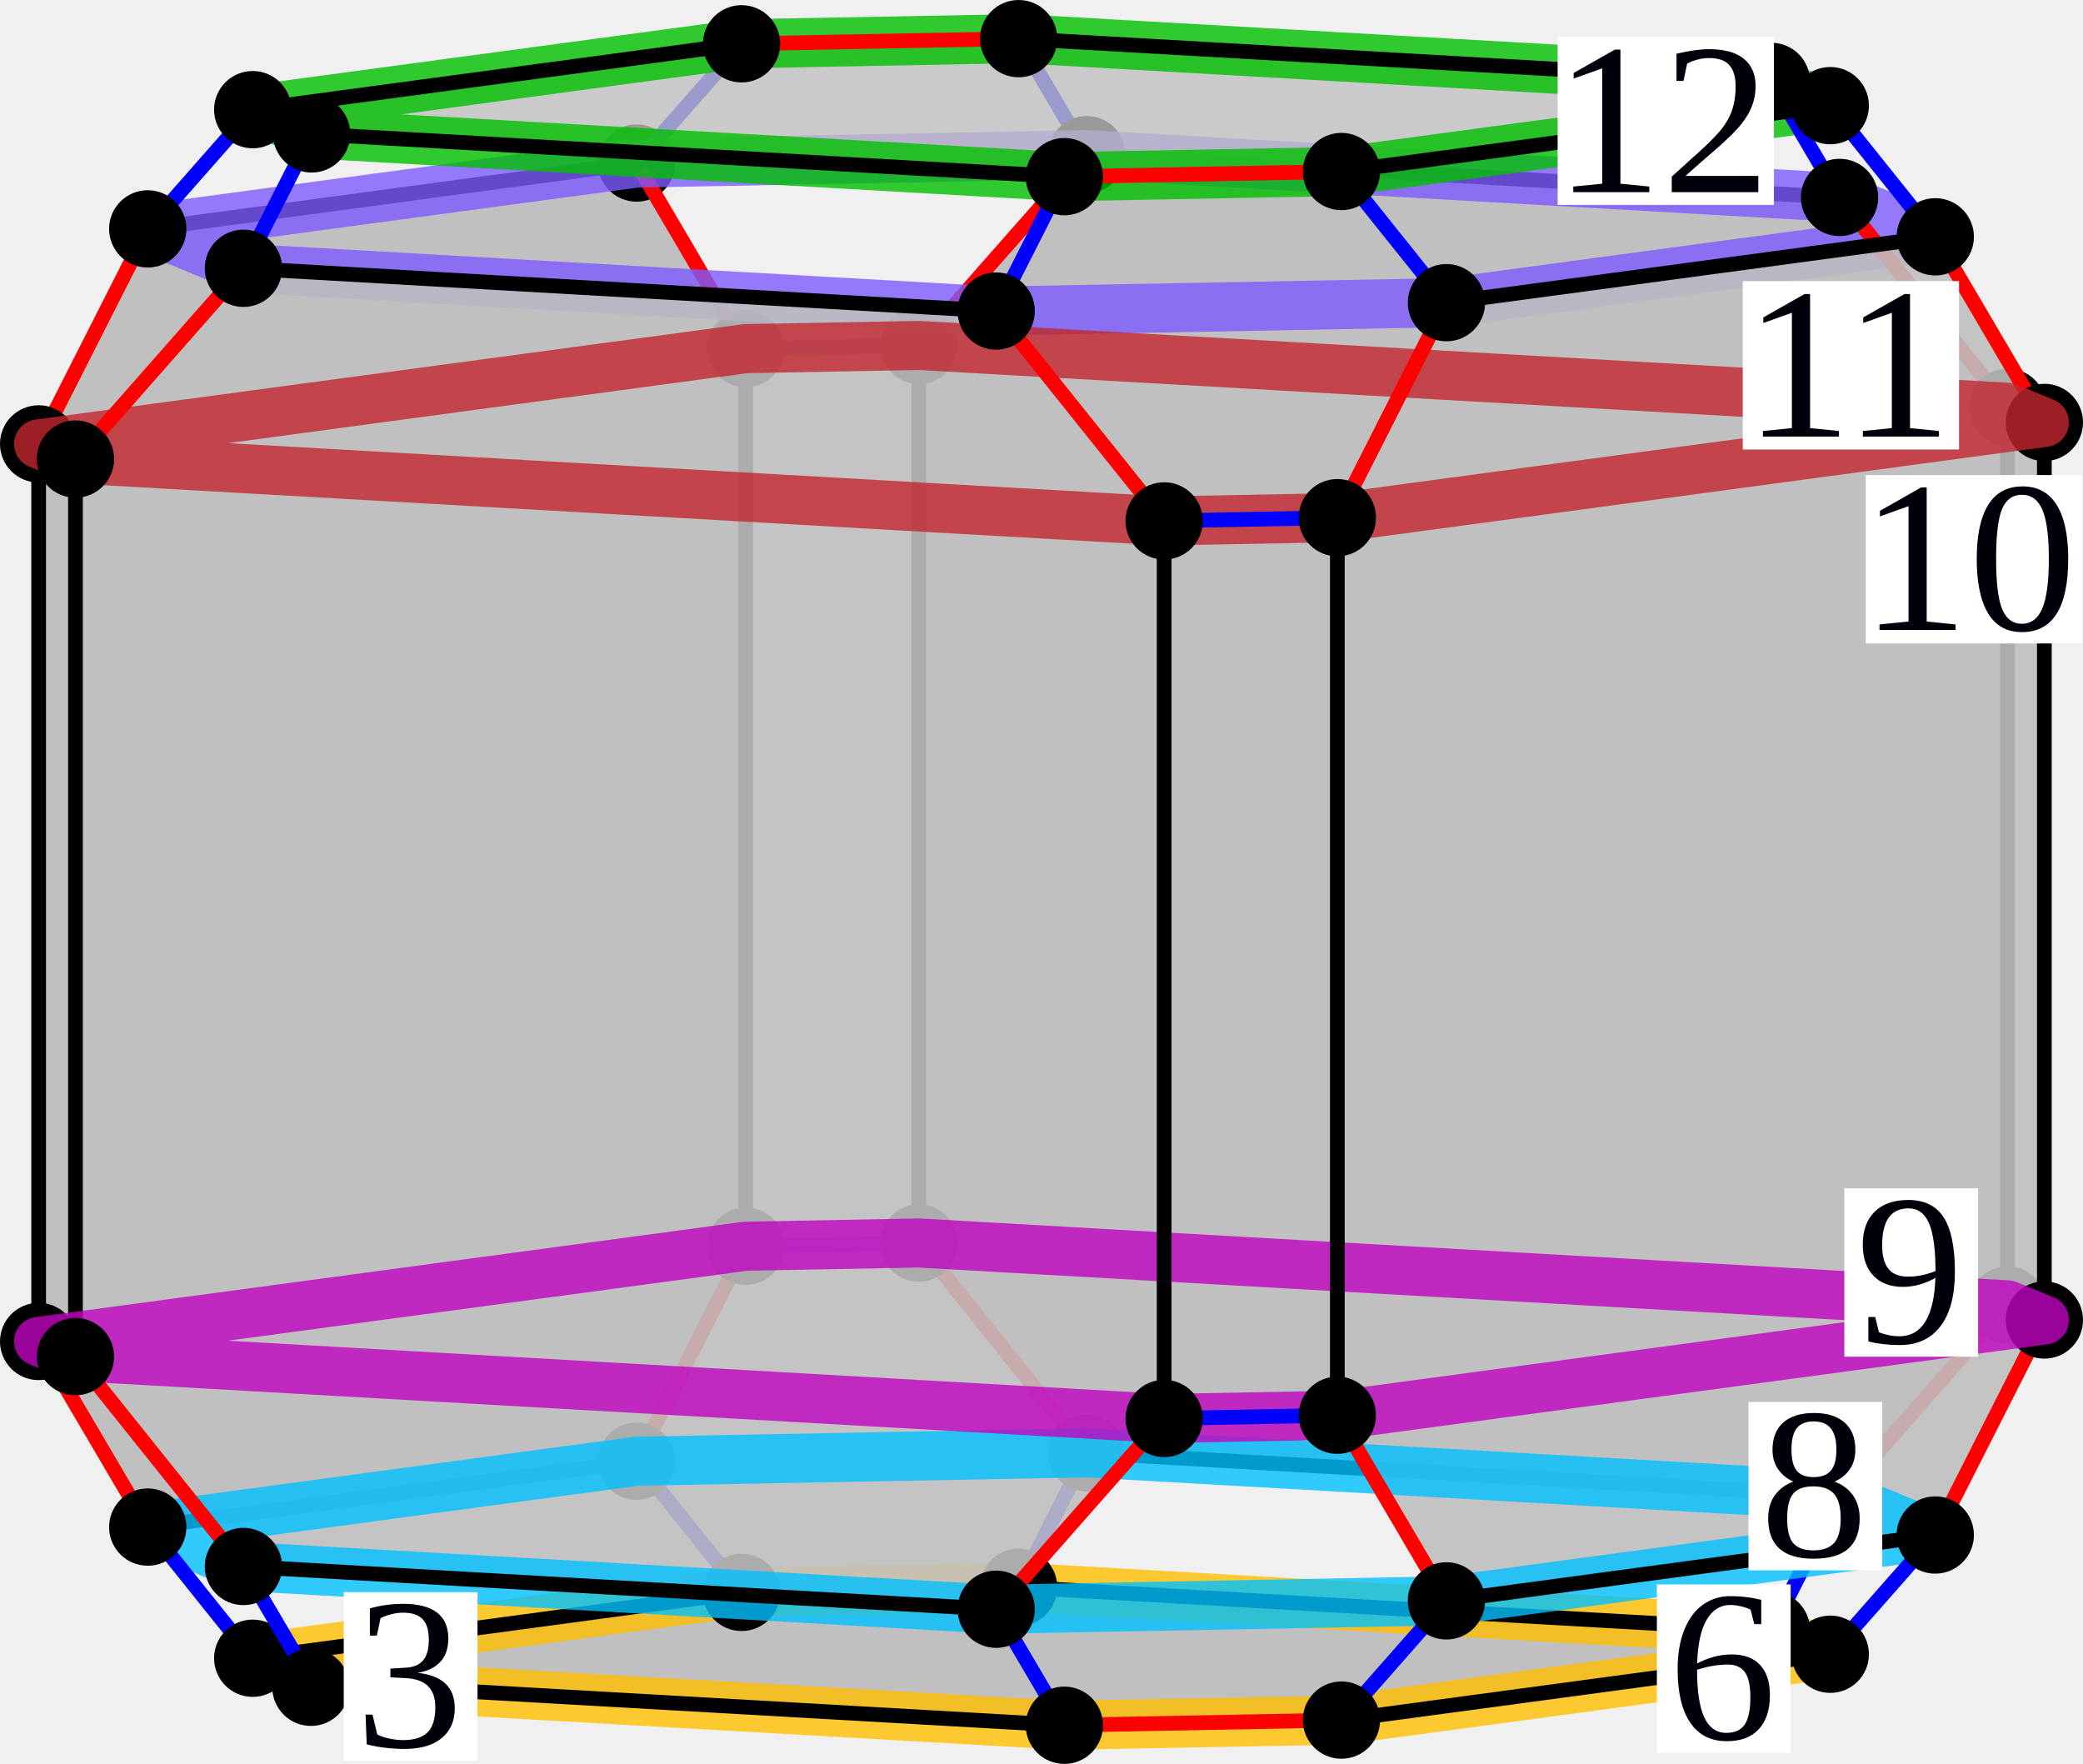
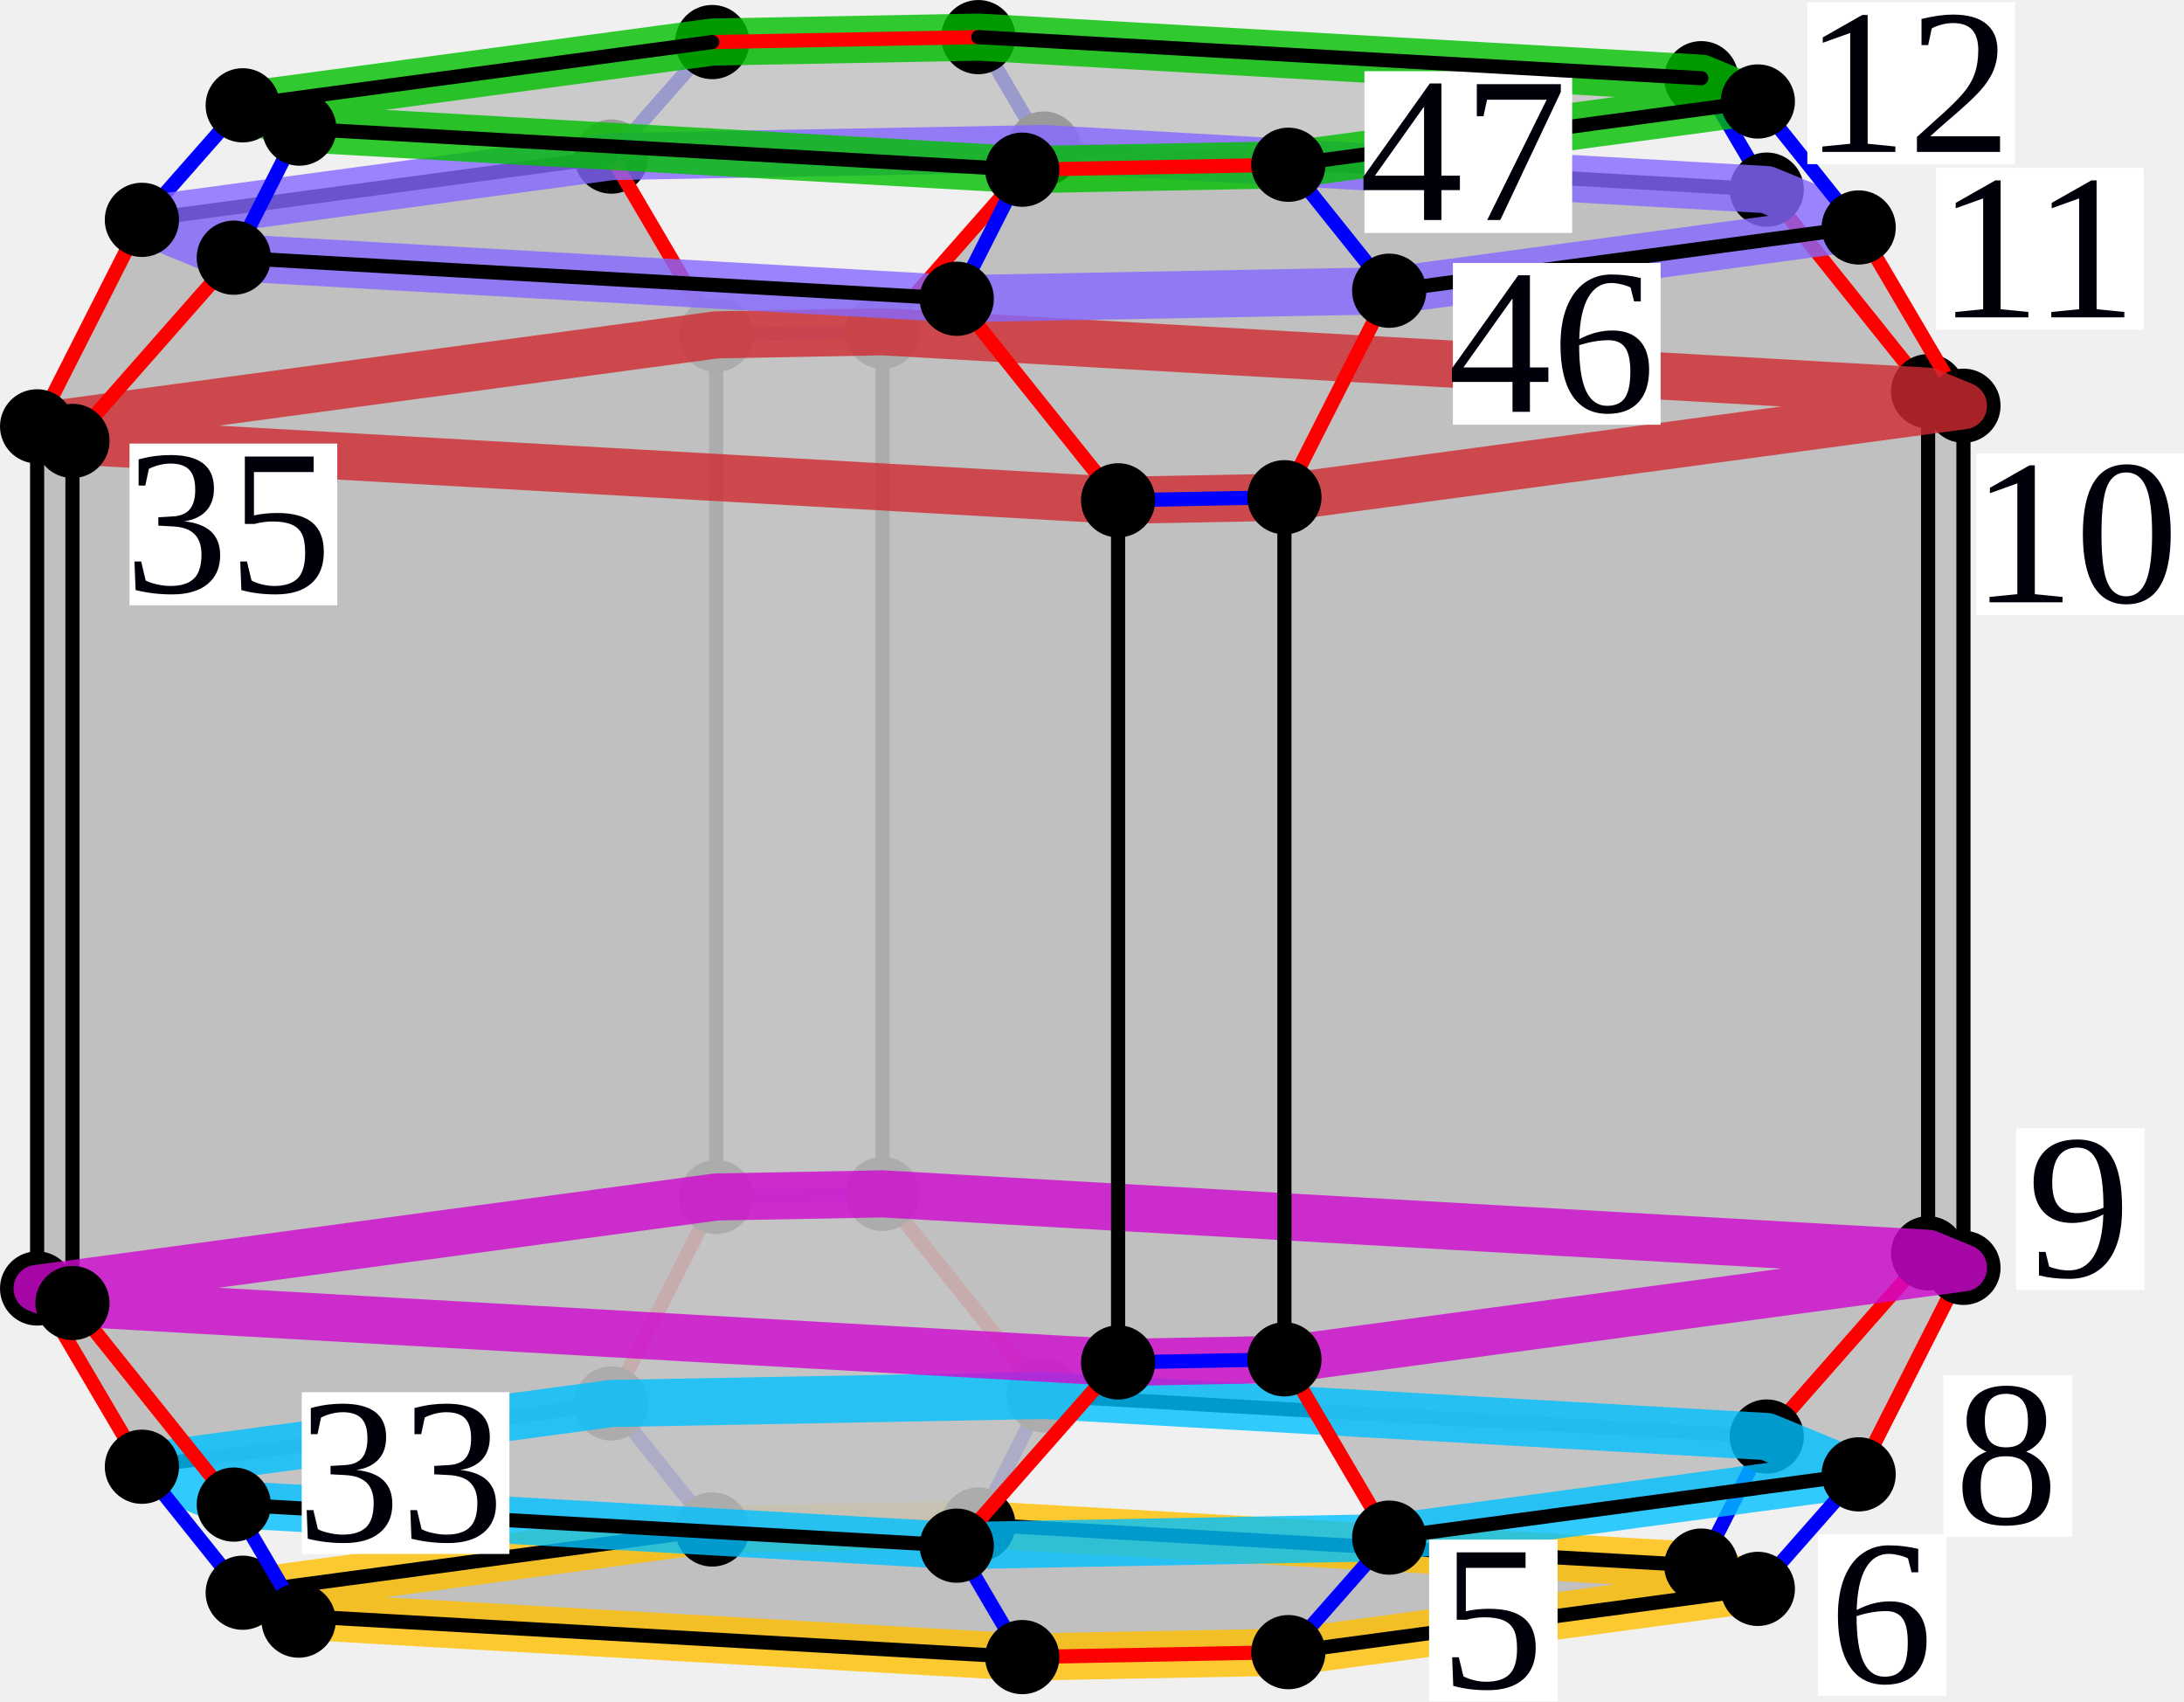
- <svg xmlns="http://www.w3.org/2000/svg" width="566" height="479.261" version="1.1" id="svg5576">
+ <svg xmlns="http://www.w3.org/2000/svg" width="617.897" height="481.291" version="1.1" id="svg5576">
  <defs id="defs5580" />
  <style id="style">
		.arc0 {
			fill:none;
			fill-rule:evenodd;
			stroke:black;
			stroke-width:4;
			stroke-linecap:round;
			stroke-linejoin:round;
			stroke-opacity:1;
		}
		.arc1 {
			fill:none;
			fill-rule:evenodd;
			stroke:red;
			stroke-width:4;
			stroke-linecap:round;
			stroke-linejoin:round;
			stroke-opacity:1;
		}
		.arc2 {
			fill:none;
			fill-rule:evenodd;
			stroke:blue;
			stroke-width:4;
			stroke-linecap:round;
			stroke-linejoin:round;
			stroke-opacity:1;
		}
		.arc3 {
			fill:none;
			fill-rule:evenodd;
			stroke:green;
			stroke-width:4;
			stroke-linecap:round;
			stroke-linejoin:round;
			stroke-opacity:1;
		}
		.topological-dart {
			fill:#000000;
			stroke:#000000;
			stroke-width:0;
			stroke-linecap:round;
			stroke-linejoin:round;
			stroke-dasharray:none;
			paint-order:markers fill stroke;
		}
	</style>
-   <polygon points="670.816,112.39 875.352,124.011 920.998,181.03 920.998,424.905 875.352,476.737 670.816,465.117 625.17,408.097 625.17,164.222 " id="face_25_26_31_30_29_28_23_24" style="fill:#c0c0c0;stroke:none" opacity="1" transform="translate(-375.5004,-70.36969)" />
+   <polygon points="920.998,181.03 920.998,424.905 875.352,476.737 670.816,465.117 625.17,408.097 625.17,164.222 670.816,112.39 875.352,124.011 " id="face_25_26_31_30_29_28_23_24" style="fill:#c0c0c0;stroke:none" opacity="1" transform="translate(-375.5004,-70.36969)" />
  <line class="arc1" id="link24_@1_23" x1="249.669" y1="337.728" x2="295.316" y2="394.747" />
  <line class="arc2" id="link24_@2_19" x1="249.669" y1="337.728" x2="202.613" y2="338.603" />
  <line class="arc0" id="link24_@0_25" x1="249.669" y1="337.728" x2="249.669" y2="93.853" />
  <circle id="dart24" cx="249.669" cy="337.728" stroke="#000000" fill="#000000" r="10" />
-   <polygon points="548.47,114.665 415.644,132.559 386,190.979 386,434.853 415.644,485.286 548.47,467.392 578.114,408.972 578.114,165.097 " id="face_20_21_16_15_14_13_18_19" style="fill:#c0c0c0;stroke:none" opacity="1" transform="translate(-375.5004,-70.36969)" />
+   <polygon points="386,190.979 386,434.853 415.644,485.286 548.47,467.392 578.114,408.972 578.114,165.097 548.47,114.665 415.644,132.559 " id="face_20_21_16_15_14_13_18_19" style="fill:#c0c0c0;stroke:none" opacity="1" transform="translate(-375.5004,-70.36969)" />
  <circle id="dart21" cx="172.97" cy="44.295" stroke="#000000" fill="#000000" r="10" />
  <line class="arc1" id="link19_@1_18" x1="202.613" y1="338.603" x2="172.97" y2="397.022" />
  <line class="arc0" id="link19_@0_20" x1="202.613" y1="338.603" x2="202.613" y2="94.728" />
  <circle id="dart19" cx="202.613" cy="338.603" stroke="#000000" fill="#000000" r="10" />
  <line class="arc1" id="link25_@1_26" x1="249.669" y1="93.853" x2="295.316" y2="42.02" />
  <line class="arc2" id="link25_@2_20" x1="249.669" y1="93.853" x2="202.613" y2="94.728" />
  <circle id="dart25" cx="249.669" cy="93.853" stroke="#000000" fill="#000000" r="10" />
  <line class="arc2" id="link23_@2_0" x1="295.316" y1="394.747" x2="276.789" y2="431.259" />
  <line class="arc0" id="link23_@0_28" x1="295.316" y1="394.747" x2="499.851" y2="406.368" />
  <circle id="dart23" cx="295.316" cy="394.747" stroke="#000000" fill="#000000" r="10" />
  <line class="arc1" id="link20_@1_21" x1="202.613" y1="94.728" x2="172.97" y2="44.295" />
  <circle id="dart20" cx="202.613" cy="94.728" stroke="#000000" fill="#000000" r="10" />
-   <polygon points="872.828,519.836 740.001,537.73 664.711,539.13 460.176,527.51 444.173,520.923 576.999,503.029 652.289,501.629 856.824,513.249 " id="face_7_6_5_4_3_2_1_0" style="fill:#c0c0c0;stroke:none" opacity="1" transform="translate(-375.5004,-70.36969)" />
+   <polygon points="664.711,539.13 460.176,527.51 444.173,520.923 576.999,503.029 652.289,501.629 856.824,513.249 872.828,519.836 740.001,537.73 " id="face_7_6_5_4_3_2_1_0" style="fill:#c0c0c0;stroke:none" opacity="1" transform="translate(-375.5004,-70.36969)" />
  <line class="arc1" id="link0_@1_1" x1="276.789" y1="431.259" x2="201.499" y2="432.659" />
-   <path style="fill:none;fill-opacity:0.8;stroke:#ffc000;stroke-width:13.333;stroke-linecap:round;stroke-linejoin:round;stroke-opacity:0.8;stop-color:#000000;stroke-dasharray:none" d="m 201.499,432.659 75.29,-1.4 204.535,11.621 16.003,6.587 -132.827,17.894 -75.29,1.4 L 84.675,457.14 68.672,450.553 Z" id="path7701" />
+   <path style="fill:none;fill-opacity:0.8;stroke:#ffc000;stroke-width:13.333;stroke-linecap:round;stroke-linejoin:round;stroke-dasharray:none;stroke-opacity:0.8;stop-color:#000000" d="m 201.499,432.659 75.29,-1.4 204.535,11.621 16.003,6.587 -132.827,17.894 -75.29,1.4 L 84.675,457.14 68.672,450.553 Z" id="path7701" />
+   <polygon points="738.887,211.028 738.887,454.902 768.53,505.335 901.357,487.441 931,429.021 931,185.147 901.357,134.714 768.53,152.608 " id="face_35_36_41_40_39_38_33_34" style="fill:#c0c0c0;fill-opacity:0.897;stroke:none" opacity="1" transform="translate(-375.5004,-70.36969)" />
  <line class="arc0" id="link0_@0_7" x1="276.789" y1="431.259" x2="481.324" y2="442.88" />
  <circle id="dart0" cx="276.789" cy="431.259" stroke="#000000" fill="#000000" r="10" />
  <line class="arc2" id="link18_@2_1" x1="172.97" y1="397.022" x2="201.499" y2="432.659" />
  <line class="arc0" id="link18_@0_13" x1="172.97" y1="397.022" x2="40.143" y2="414.916" />
  <circle id="dart18" cx="172.97" cy="397.022" stroke="#000000" fill="#000000" r="10" />
  <line class="arc2" id="link26_@2_27" x1="295.316" y1="42.02" x2="276.789" y2="10.5" />
  <line class="arc0" id="link26_@0_31" x1="295.316" y1="42.02" x2="499.851" y2="53.641" />
  <circle id="dart26" cx="295.316" cy="42.02" stroke="#000000" fill="#000000" r="10" />
  <line class="arc0" id="link1_@0_2" x1="201.499" y1="432.659" x2="68.672" y2="450.553" />
  <circle id="dart1" cx="201.499" cy="432.659" stroke="#000000" fill="#000000" r="10" />
  <line class="arc2" id="link21_@2_22" x1="172.97" y1="44.295" x2="201.499" y2="11.9" />
  <line class="arc0" id="link21_@0_16" x1="172.97" y1="44.295" x2="40.143" y2="62.189" />
-   <path style="fill:none;fill-opacity:0.7;stroke:#7d5cff;stroke-width:13.333;stroke-linecap:round;stroke-linejoin:round;stroke-dasharray:none;stroke-opacity:0.8;stop-color:#000000" d="M 40.143,62.189 172.97,44.295 295.316,42.02 499.851,53.641 525.856,64.344 393.03,82.239 270.684,84.514 66.149,72.893 Z" id="path7929" />
-   <polygon points="872.828,99.077 740.001,116.971 664.711,118.371 460.176,106.751 444.173,100.164 576.999,82.27 652.289,80.87 856.824,92.49 " id="face_32_37_42_47_12_17_22_27" style="fill:#c0c0c0;stroke:none;fill-opacity:0.8" opacity="1" transform="translate(-375.5004,-70.36969)" />
-   <path style="fill:none;fill-opacity:1;stroke:#00c000;stroke-width:13.333;stroke-linecap:round;stroke-linejoin:round;stroke-dasharray:none;stroke-opacity:0.8;stop-color:#000000" d="M 68.672,29.794 201.499,11.9 276.789,10.5 481.324,22.121 497.327,28.707 364.501,46.602 289.211,48.002 84.676,36.381 Z" id="path7931" />
-   <line class="arc1" id="link27_@1_22" x1="276.789" y1="10.5" x2="201.499" y2="11.9" />
-   <line class="arc0" id="link27_@0_32" x1="276.789" y1="10.5" x2="481.324" y2="22.121" />
+   <polygon points="691.831,211.903 691.831,455.778 646.184,507.61 441.649,495.99 396.002,438.97 396.002,195.095 441.649,143.263 646.184,154.883 " id="face_10_11_46_45_44_43_8_9" style="fill:#c0c0c0;fill-opacity:0.896;stroke:none" opacity="1" transform="translate(-375.5004,-70.36969)" />
+   <polygon points="664.711,118.371 460.176,106.751 444.173,100.164 576.999,82.27 652.289,80.87 856.824,92.49 872.828,99.077 740.001,116.971 " id="face_32_37_42_47_12_17_22_27" style="fill:#c0c0c0;fill-opacity:0.8;stroke:none" opacity="1" transform="translate(-375.5004,-70.36969)" />
  <circle id="dart27" cx="276.789" cy="10.5" stroke="#000000" fill="#000000" r="10" />
-   <line class="arc0" id="link22_@0_17" x1="201.499" y1="11.9" x2="68.672" y2="29.794" />
  <circle id="dart22" cx="201.499" cy="11.9" stroke="#000000" fill="#000000" r="10" />
  <line class="arc1" id="link28_@1_29" x1="499.851" y1="406.368" x2="545.498" y2="354.535" />
  <line class="arc2" id="link28_@2_7" x1="499.851" y1="406.368" x2="481.324" y2="442.88" />
  <circle id="dart28" cx="499.851" cy="406.368" stroke="#000000" fill="#000000" r="10" />
  <line class="arc1" id="link7_@1_6" x1="481.324" y1="442.88" x2="497.327" y2="449.466" />
  <circle id="dart7" cx="481.324" cy="442.88" stroke="#000000" fill="#000000" r="10" />
  <line class="arc1" id="link31_@1_30" x1="499.851" y1="53.641" x2="545.498" y2="110.66" />
  <line class="arc2" id="link31_@2_32" x1="499.851" y1="53.641" x2="481.324" y2="22.121" />
  <circle id="dart31" cx="499.851" cy="53.641" stroke="#000000" fill="#000000" r="10" />
  <line class="arc2" id="link29_@2_34" x1="545.498" y1="354.535" x2="555.5" y2="358.652" />
  <line class="arc0" id="link29_@0_30" x1="545.498" y1="354.535" x2="545.498" y2="110.66" />
  <circle id="dart29" cx="545.498" cy="354.535" stroke="#000000" fill="#000000" r="10" />
  <line class="arc2" id="link30_@2_35" x1="545.498" y1="110.66" x2="555.5" y2="114.777" />
  <circle id="dart30" cx="545.498" cy="110.66" stroke="#000000" fill="#000000" r="10" />
  <line class="arc1" id="link32_@1_37" x1="481.324" y1="22.121" x2="497.327" y2="28.707" />
  <circle id="dart32" cx="481.324" cy="22.121" stroke="#000000" fill="#000000" r="10" />
-   <polygon points="901.357,134.714 768.53,152.608 738.887,211.028 738.887,454.902 768.53,505.335 901.357,487.441 931,429.021 931,185.147 " id="face_35_36_41_40_39_38_33_34" style="fill:#c0c0c0;stroke:none;fill-opacity:0.897" opacity="1" transform="translate(-375.5004,-70.36969)" />
  <line class="arc1" id="link34_@1_33" x1="555.5" y1="358.652" x2="525.856" y2="417.071" />
  <line class="arc0" id="link34_@0_35" x1="555.5" y1="358.652" x2="555.5" y2="114.777" />
  <circle id="dart34" cx="555.5" cy="358.652" stroke="#000000" fill="#000000" r="10" />
-   <polygon points="441.649,143.263 646.184,154.883 691.831,211.903 691.831,455.778 646.184,507.61 441.649,495.99 396.002,438.97 396.002,195.095 " id="face_10_11_46_45_44_43_8_9" style="fill:#c0c0c0;stroke:none;fill-opacity:0.896" opacity="1" transform="translate(-375.5004,-70.36969)" />
  <path style="fill:none;fill-opacity:0.8;stroke:#00c0ff;stroke-width:13.333;stroke-linecap:round;stroke-linejoin:round;stroke-dasharray:none;stroke-opacity:0.8;stop-color:#000000" d="m 40.143,414.916 132.827,-17.894 122.346,-2.275 204.535,11.621 26.005,10.704 -132.827,17.894 -122.346,2.275 -204.535,-11.621 z" id="path7867" />
  <line class="arc1" id="link13_@1_14" x1="40.143" y1="414.916" x2="10.5" y2="364.484" />
  <line class="arc2" id="link13_@2_2" x1="40.143" y1="414.916" x2="68.672" y2="450.553" />
  <circle id="dart13" cx="40.143" cy="414.916" stroke="#000000" fill="#000000" r="10" />
  <line class="arc2" id="link6_@2_33" x1="497.327" y1="449.466" x2="525.856" y2="417.071" />
  <line class="arc0" id="link6_@0_5" x1="497.327" y1="449.466" x2="364.501" y2="467.361" />
  <circle id="dart6" cx="497.327" cy="449.466" stroke="#000000" fill="#000000" r="10" />
  <line class="arc1" id="link35_@1_36" x1="555.5" y1="114.777" x2="525.856" y2="64.344" />
  <circle id="dart35" cx="555.5" cy="114.777" stroke="#000000" fill="#000000" r="10" />
  <line class="arc1" id="link2_@1_3" x1="68.672" y1="450.553" x2="84.676" y2="457.14" />
  <circle id="dart2" cx="68.672" cy="450.553" stroke="#000000" fill="#000000" r="10" />
  <line class="arc0" id="link33_@0_38" x1="525.856" y1="417.071" x2="393.03" y2="434.965" />
  <circle id="dart33" cx="525.856" cy="417.071" stroke="#000000" fill="#000000" r="10" />
  <line class="arc1" id="link16_@1_15" x1="40.143" y1="62.189" x2="10.5" y2="120.609" />
+   <path style="fill:none;fill-opacity:0.8;stroke:#cf2b31;stroke-width:13.333;stroke-linecap:round;stroke-linejoin:round;stroke-dasharray:none;stroke-opacity:0.8;stop-color:#000000" d="m 10.5,120.609 192.113,-25.881 47.056,-0.875 295.828,16.807 10.002,4.117 -192.113,25.881 -47.056,0.875 -295.828,-16.807 z" id="path7873" />
  <line class="arc2" id="link16_@2_17" x1="40.143" y1="62.189" x2="68.672" y2="29.794" />
+   <path style="fill:none;fill-opacity:0.7;stroke:#8468ff;stroke-width:13.333;stroke-linecap:round;stroke-linejoin:round;stroke-dasharray:none;stroke-opacity:0.8;stop-color:#000000" d="M 40.143,62.189 172.97,44.295 295.316,42.02 499.851,53.641 525.856,64.344 393.03,82.239 270.684,84.514 66.149,72.893 Z" id="path7929" />
  <circle id="dart16" cx="40.143" cy="62.189" stroke="#000000" fill="#000000" r="10" />
  <line class="arc2" id="link37_@2_36" x1="497.327" y1="28.707" x2="525.856" y2="64.344" />
+   <path style="fill:none;fill-opacity:1;stroke:#00c000;stroke-width:13.333;stroke-linecap:round;stroke-linejoin:round;stroke-dasharray:none;stroke-opacity:0.8;stop-color:#000000" d="M 68.672,29.794 201.499,11.9 276.789,10.5 481.324,22.121 497.327,28.707 364.501,46.602 289.211,48.002 84.676,36.381 Z" id="path7931" />
  <line class="arc0" id="link37_@0_42" x1="497.327" y1="28.707" x2="364.501" y2="46.602" />
  <circle id="dart37" cx="497.327" cy="28.707" stroke="#000000" fill="#000000" r="10" />
  <line class="arc2" id="link14_@2_9" x1="10.5" y1="364.484" x2="20.502" y2="368.601" />
  <line class="arc0" id="link14_@0_15" x1="10.5" y1="364.484" x2="10.5" y2="120.609" />
  <circle id="dart14" cx="10.5" cy="364.484" stroke="#000000" fill="#000000" r="10" />
  <line class="arc1" id="link17_@1_12" x1="68.672" y1="29.794" x2="84.676" y2="36.381" />
  <circle id="dart17" cx="68.672" cy="29.794" stroke="#000000" fill="#000000" r="10" />
  <line class="arc0" id="link36_@0_41" x1="525.856" y1="64.344" x2="393.03" y2="82.239" />
  <circle id="dart36" cx="525.856" cy="64.344" stroke="#000000" fill="#000000" r="10" />
  <line class="arc2" id="link15_@2_10" x1="10.5" y1="120.609" x2="20.502" y2="124.726" />
  <circle id="dart15" cx="10.5" cy="120.609" stroke="#000000" fill="#000000" r="10" />
  <line class="arc2" id="link3_@2_8" x1="84.676" y1="457.14" x2="66.149" y2="425.62" />
  <line class="arc0" id="link3_@0_4" x1="84.676" y1="457.14" x2="289.211" y2="468.761" />
-   <path style="fill:none;fill-opacity:0.8;stroke:#c1272d;stroke-width:13.333;stroke-linecap:round;stroke-linejoin:round;stroke-dasharray:none;stroke-opacity:0.8;stop-color:#000000" d="m 10.5,120.609 192.113,-25.881 47.056,-0.875 295.828,16.807 10.002,4.117 -192.113,25.881 -47.056,0.875 -295.828,-16.807 z" id="path7873" />
  <line class="arc1" id="link9_@1_8" x1="20.502" y1="368.601" x2="66.149" y2="425.62" />
  <line class="arc0" id="link9_@0_10" x1="20.502" y1="368.601" x2="20.502" y2="124.726" />
-   <path style="fill:none;fill-opacity:0.8;stroke:#c004c0;stroke-width:13.333;stroke-linecap:round;stroke-linejoin:round;stroke-dasharray:none;stroke-opacity:0.8;stop-color:#000000" d="m 10.5,364.484 192.113,-25.881 47.056,-0.875 295.828,16.807 10.002,4.117 -192.113,25.881 -47.056,0.875 -295.828,-16.807 z" id="path7869" />
+   <path style="fill:none;fill-opacity:0.8;stroke:#d108d1;stroke-width:13.333;stroke-linecap:round;stroke-linejoin:round;stroke-dasharray:none;stroke-opacity:0.8;stop-color:#000000" d="m 10.5,364.484 192.113,-25.881 47.056,-0.875 295.828,16.807 10.002,4.117 -192.113,25.881 -47.056,0.875 -295.828,-16.807 z" id="path7869" />
  <circle id="dart9" cx="20.502" cy="368.601" stroke="#000000" fill="#000000" r="10" />
  <line class="arc1" id="link10_@1_11" x1="20.502" y1="124.726" x2="66.149" y2="72.893" />
  <circle id="dart10" cx="20.502" cy="124.726" stroke="#000000" fill="#000000" r="10" />
  <line class="arc0" id="link8_@0_43" x1="66.149" y1="425.62" x2="270.684" y2="437.24" />
  <circle id="dart8" cx="66.149" cy="425.62" stroke="#000000" fill="#000000" r="10" />
  <line class="arc2" id="link12_@2_11" x1="84.676" y1="36.381" x2="66.149" y2="72.893" />
  <line class="arc0" id="link12_@0_47" x1="84.676" y1="36.381" x2="289.211" y2="48.002" />
  <circle id="dart12" cx="84.676" cy="36.381" stroke="#000000" fill="#000000" r="10" />
  <line class="arc0" id="link11_@0_46" x1="66.149" y1="72.893" x2="270.684" y2="84.514" />
  <circle id="dart11" cx="66.149" cy="72.893" stroke="#000000" fill="#000000" r="10" />
  <line class="arc1" id="link5_@1_4" x1="364.501" y1="467.361" x2="289.211" y2="468.761" />
  <line class="arc2" id="link5_@2_38" x1="364.501" y1="467.361" x2="393.03" y2="434.965" />
  <circle id="dart5" cx="364.501" cy="467.361" stroke="#000000" fill="#000000" r="10" />
  <line class="arc2" id="link4_@2_43" x1="289.211" y1="468.761" x2="270.684" y2="437.24" />
  <circle id="dart4" cx="289.211" cy="468.761" stroke="#000000" fill="#000000" r="10" />
  <line class="arc1" id="link38_@1_39" x1="393.03" y1="434.965" x2="363.386" y2="384.533" />
  <circle id="dart38" cx="393.03" cy="434.965" stroke="#000000" fill="#000000" r="10" />
  <line class="arc1" id="link42_@1_47" x1="364.501" y1="46.602" x2="289.211" y2="48.002" />
  <line class="arc2" id="link42_@2_41" x1="364.501" y1="46.602" x2="393.03" y2="82.239" />
  <circle id="dart42" cx="364.501" cy="46.602" stroke="#000000" fill="#000000" r="10" />
  <line class="arc1" id="link43_@1_44" x1="270.684" y1="437.24" x2="316.33" y2="385.408" />
  <circle id="dart43" cx="270.684" cy="437.24" stroke="#000000" fill="#000000" r="10" />
  <line class="arc1" id="link41_@1_40" x1="393.03" y1="82.239" x2="363.386" y2="140.658" />
  <circle id="dart41" cx="393.03" cy="82.239" stroke="#000000" fill="#000000" r="10" />
  <line class="arc2" id="link47_@2_46" x1="289.211" y1="48.002" x2="270.684" y2="84.514" />
  <circle id="dart47" cx="289.211" cy="48.002" stroke="#000000" fill="#000000" r="10" />
  <line class="arc2" id="link39_@2_44" x1="363.386" y1="384.533" x2="316.33" y2="385.408" />
  <line class="arc0" id="link39_@0_40" x1="363.386" y1="384.533" x2="363.386" y2="140.658" />
  <circle id="dart39" cx="363.386" cy="384.533" stroke="#000000" fill="#000000" r="10" />
  <line class="arc1" id="link46_@1_45" x1="270.684" y1="84.514" x2="316.33" y2="141.533" />
  <circle id="dart46" cx="270.684" cy="84.514" stroke="#000000" fill="#000000" r="10" />
  <line class="arc0" id="link44_@0_45" x1="316.33" y1="385.408" x2="316.33" y2="141.533" />
  <circle id="dart44" cx="316.33" cy="385.408" stroke="#000000" fill="#000000" r="10" />
  <line class="arc2" id="link40_@2_45" x1="363.386" y1="140.658" x2="316.33" y2="141.533" />
  <circle id="dart40" cx="363.386" cy="140.658" stroke="#000000" fill="#000000" r="10" />
  <circle id="dart45" cx="316.33" cy="141.533" stroke="#000000" fill="#000000" r="10" />
  <circle id="dart2-8" cx="84.489" cy="458.444" stroke="#000000" fill="#000000" r="10" />
-   <g id="g2197" transform="translate(-39.08124,1.735909)">
+   <g id="g2197" transform="translate(25.05308,5.216865)">
    <rect style="fill:#ffffff;fill-opacity:1;stroke-width:4.904;stroke-linecap:round;stroke-linejoin:round;stop-color:#000000" id="rect1326" width="36.349" height="45.754" x="489.294" y="428.767" />
    <text xml:space="preserve" style="font-size:58.667px;font-family:'Liberation Serif';-inkscape-font-specification:'Liberation Serif, Normal';fill:#00000b;stroke-width:3.78;stroke-linecap:round;stroke-linejoin:round;stop-color:#000000" x="492.415" y="470.779" id="text1098">
      <tspan id="tspan1096" x="492.415" y="470.779">6</tspan>
    </text>
  </g>
-   <g id="g2197-6" transform="translate(-14.19019,-47.84865)">
+   <g id="g2197-6" transform="translate(60.56787,-39.75796)">
    <rect style="fill:#ffffff;fill-opacity:1;stroke-width:4.904;stroke-linecap:round;stroke-linejoin:round;stop-color:#000000" id="rect1326-7" width="36.349" height="45.754" x="489.294" y="428.767" />
    <text xml:space="preserve" style="font-size:58.667px;font-family:'Liberation Serif';-inkscape-font-specification:'Liberation Serif, Normal';fill:#00000b;stroke-width:3.78;stroke-linecap:round;stroke-linejoin:round;stop-color:#000000" x="492.415" y="470.779" id="text1098-5">
      <tspan id="tspan1096-3" x="492.415" y="470.779">8</tspan>
    </text>
  </g>
-   <g id="g2197-5" transform="translate(11.85304,-105.8972)">
+   <g id="g2197-5" transform="translate(81.04294,-109.5924)">
    <rect style="fill:#ffffff;fill-opacity:1;stroke-width:4.904;stroke-linecap:round;stroke-linejoin:round;stop-color:#000000" id="rect1326-6" width="36.349" height="45.754" x="489.294" y="428.767" />
    <text xml:space="preserve" style="font-size:58.667px;font-family:'Liberation Serif';-inkscape-font-specification:'Liberation Serif, Normal';fill:#00000b;stroke-width:3.78;stroke-linecap:round;stroke-linejoin:round;stop-color:#000000" x="492.415" y="470.779" id="text1098-2">
      <tspan x="492.415" y="470.779" id="tspan3351">9</tspan>
    </text>
  </g>
-   <g id="g2197-1" transform="translate(43.03046,-298.6268)">
+   <g id="g2197-1" transform="translate(95.18967,-299.42)">
    <g id="g3396" transform="translate(-30.21911,-0.8118759)">
      <rect style="fill:#ffffff;fill-opacity:1;stroke-width:6.236;stroke-linecap:round;stroke-linejoin:round;stop-color:#000000" id="rect1326-61-7" width="58.771" height="45.754" x="494.155" y="428.513" />
      <text xml:space="preserve" style="font-size:58.667px;font-family:'Liberation Serif';-inkscape-font-specification:'Liberation Serif, Normal';fill:#00000b;stroke-width:3.78;stroke-linecap:round;stroke-linejoin:round;stop-color:#000000" x="492.746" y="470.611" id="text1098-7">
        <tspan id="tspan1096-0" x="492.746" y="470.611">10</tspan>
      </text>
    </g>
  </g>
-   <g id="g3402" transform="translate(-2.528715,25.5026)">
+   <g id="g2197-1-3" transform="translate(-378.5738,-33.8702)">
+     <g id="g3396-6" transform="translate(-30.21911,-0.8118759)">
+       <rect style="fill:#ffffff;fill-opacity:1;stroke-width:6.236;stroke-linecap:round;stroke-linejoin:round;stop-color:#000000" id="rect1326-61-7-7" width="58.771" height="45.754" x="494.155" y="428.513" />
+       <text xml:space="preserve" style="font-size:58.667px;font-family:'Liberation Serif';-inkscape-font-specification:'Liberation Serif, Normal';fill:#00000b;stroke-width:3.78;stroke-linecap:round;stroke-linejoin:round;stop-color:#000000" x="492.746" y="470.611" id="text1098-7-5">
+         <tspan id="tspan1096-0-3" x="492.746" y="470.611">33</tspan>
+       </text>
+     </g>
+   </g>
+   <g id="g2197-1-3-5" transform="translate(-427.2913,-302.2281)">
+     <g id="g3396-6-6" transform="translate(-30.21911,-0.8118759)">
+       <rect style="fill:#ffffff;fill-opacity:1;stroke-width:6.236;stroke-linecap:round;stroke-linejoin:round;stop-color:#000000" id="rect1326-61-7-7-2" width="58.771" height="45.754" x="494.155" y="428.513" />
+       <text xml:space="preserve" style="font-size:58.667px;font-family:'Liberation Serif';-inkscape-font-specification:'Liberation Serif, Normal';fill:#00000b;stroke-width:3.78;stroke-linecap:round;stroke-linejoin:round;stop-color:#000000" x="492.746" y="470.611" id="text1098-7-5-9">
+         <tspan x="492.746" y="470.611" id="tspan1777">35</tspan>
+       </text>
+       <g id="g2197-1-3-2" transform="translate(404.6252,-50.2676)">
+         <g id="g3396-6-7" transform="translate(-30.21911,-0.8118759)">
+           <rect style="fill:#ffffff;fill-opacity:1;stroke-width:6.236;stroke-linecap:round;stroke-linejoin:round;stop-color:#000000" id="rect1326-61-7-7-0" width="58.771" height="45.754" x="494.155" y="428.513" />
+           <text xml:space="preserve" style="font-size:58.667px;font-family:'Liberation Serif';-inkscape-font-specification:'Liberation Serif, Normal';fill:#00000b;stroke-width:3.78;stroke-linecap:round;stroke-linejoin:round;stop-color:#000000" x="492.746" y="470.611" id="text1098-7-5-93">
+             <tspan id="tspan1096-0-3-6" x="492.746" y="470.611">46</tspan>
+           </text>
+         </g>
+       </g>
+       <g id="g2197-1-3-2-0" transform="translate(379.5974,-104.5219)">
+         <g id="g3396-6-7-6" transform="translate(-30.21911,-0.8118759)">
+           <rect style="fill:#ffffff;fill-opacity:1;stroke-width:6.236;stroke-linecap:round;stroke-linejoin:round;stop-color:#000000" id="rect1326-61-7-7-0-2" width="58.771" height="45.754" x="494.155" y="428.513" />
+           <text xml:space="preserve" style="font-size:58.667px;font-family:'Liberation Serif';-inkscape-font-specification:'Liberation Serif, Normal';fill:#00000b;stroke-width:3.78;stroke-linecap:round;stroke-linejoin:round;stop-color:#000000" x="492.746" y="470.611" id="text1098-7-5-93-6">
+             <tspan id="tspan1096-0-3-6-1" x="492.746" y="470.611">47</tspan>
+           </text>
+         </g>
+       </g>
+     </g>
+   </g>
+   <g id="g3402" transform="translate(71.64734,-3.34854)">
    <rect style="fill:#ffffff;fill-opacity:1;stroke-width:6.236;stroke-linecap:round;stroke-linejoin:round;stop-color:#000000" id="rect1326-61-9" width="58.771" height="45.754" x="476.073" y="50.874" />
    <g id="g2197-9" transform="translate(-16.01704,-377.663)">
      <text xml:space="preserve" style="font-size:58.667px;font-family:'Liberation Serif';-inkscape-font-specification:'Liberation Serif, Normal';fill:#00000b;stroke-width:3.78;stroke-linecap:round;stroke-linejoin:round;stop-color:#000000" x="492.415" y="470.779" id="text1098-6">
        <tspan id="tspan1096-06" x="492.415" y="470.779">11</tspan>
      </text>
    </g>
  </g>
-   <g id="g3407" transform="translate(11.26078,3.769011)">
+   <line class="arc1" id="link27_@1_22" x1="276.789" y1="10.5" x2="201.499" y2="11.9" />
+   <line class="arc0" id="link27_@0_32" x1="276.789" y1="10.5" x2="481.324" y2="22.121" />
+   <g id="g3407" transform="translate(99.34518,-5.470989)">
    <rect style="fill:#ffffff;fill-opacity:1;stroke-width:6.236;stroke-linecap:round;stroke-linejoin:round;stop-color:#000000" id="rect1326-61" width="58.771" height="45.754" x="411.985" y="6.14" />
    <text xml:space="preserve" style="font-size:58.667px;font-family:'Liberation Serif';-inkscape-font-specification:'Liberation Serif, Normal';fill:#00000b;stroke-width:3.78;stroke-linecap:round;stroke-linejoin:round;stop-color:#000000" x="411.078" y="48.439" id="text1098-8">
      <tspan id="tspan1096-7" x="411.078" y="48.439">12</tspan>
    </text>
  </g>
-   <g id="g2197-92" transform="translate(-395.8933,3.829699)">
+   <line class="arc0" id="link22_@0_17" x1="201.499" y1="11.9" x2="68.672" y2="29.794" />
+   <g id="g2197-92" transform="translate(-84.97716,6.769813)">
    <rect style="fill:#ffffff;fill-opacity:1;stroke-width:4.904;stroke-linecap:round;stroke-linejoin:round;stop-color:#000000" id="rect1326-0" width="36.349" height="45.754" x="489.294" y="428.767" />
    <text xml:space="preserve" style="font-size:58.667px;font-family:'Liberation Serif';-inkscape-font-specification:'Liberation Serif, Normal';fill:#00000b;stroke-width:3.78;stroke-linecap:round;stroke-linejoin:round;stop-color:#000000" x="492.415" y="470.779" id="text1098-23">
-       <tspan id="tspan1096-75" x="492.415" y="470.779">3</tspan>
+       <tspan id="tspan1096-75" x="492.415" y="470.779">5</tspan>
    </text>
  </g>
</svg>
